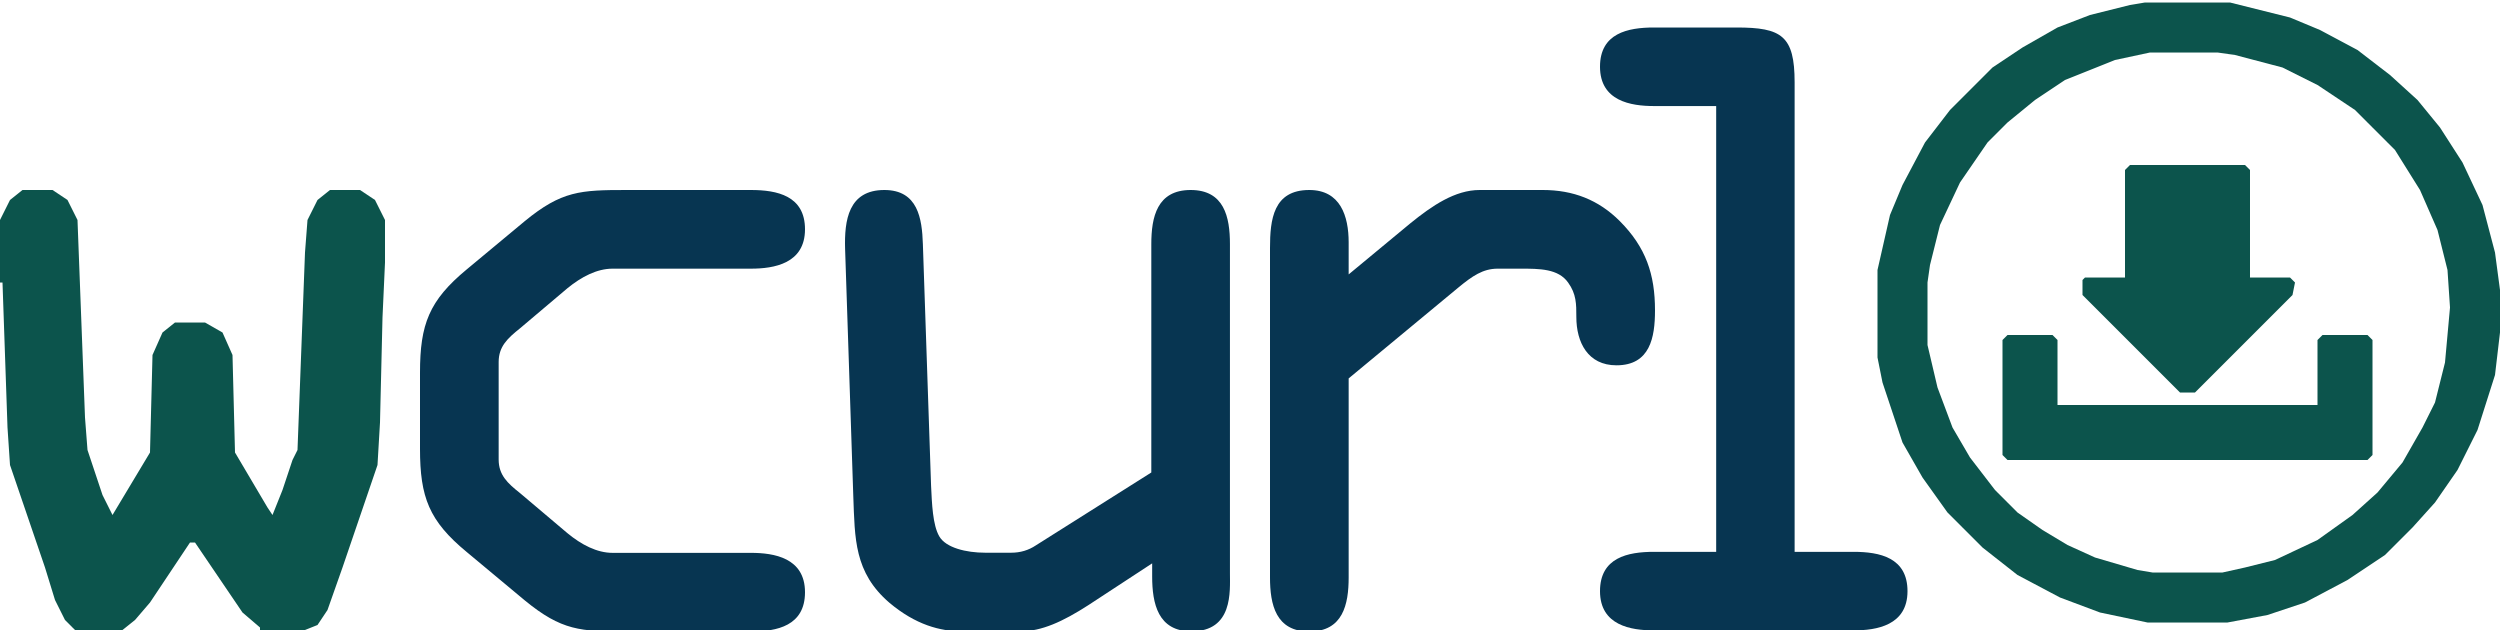
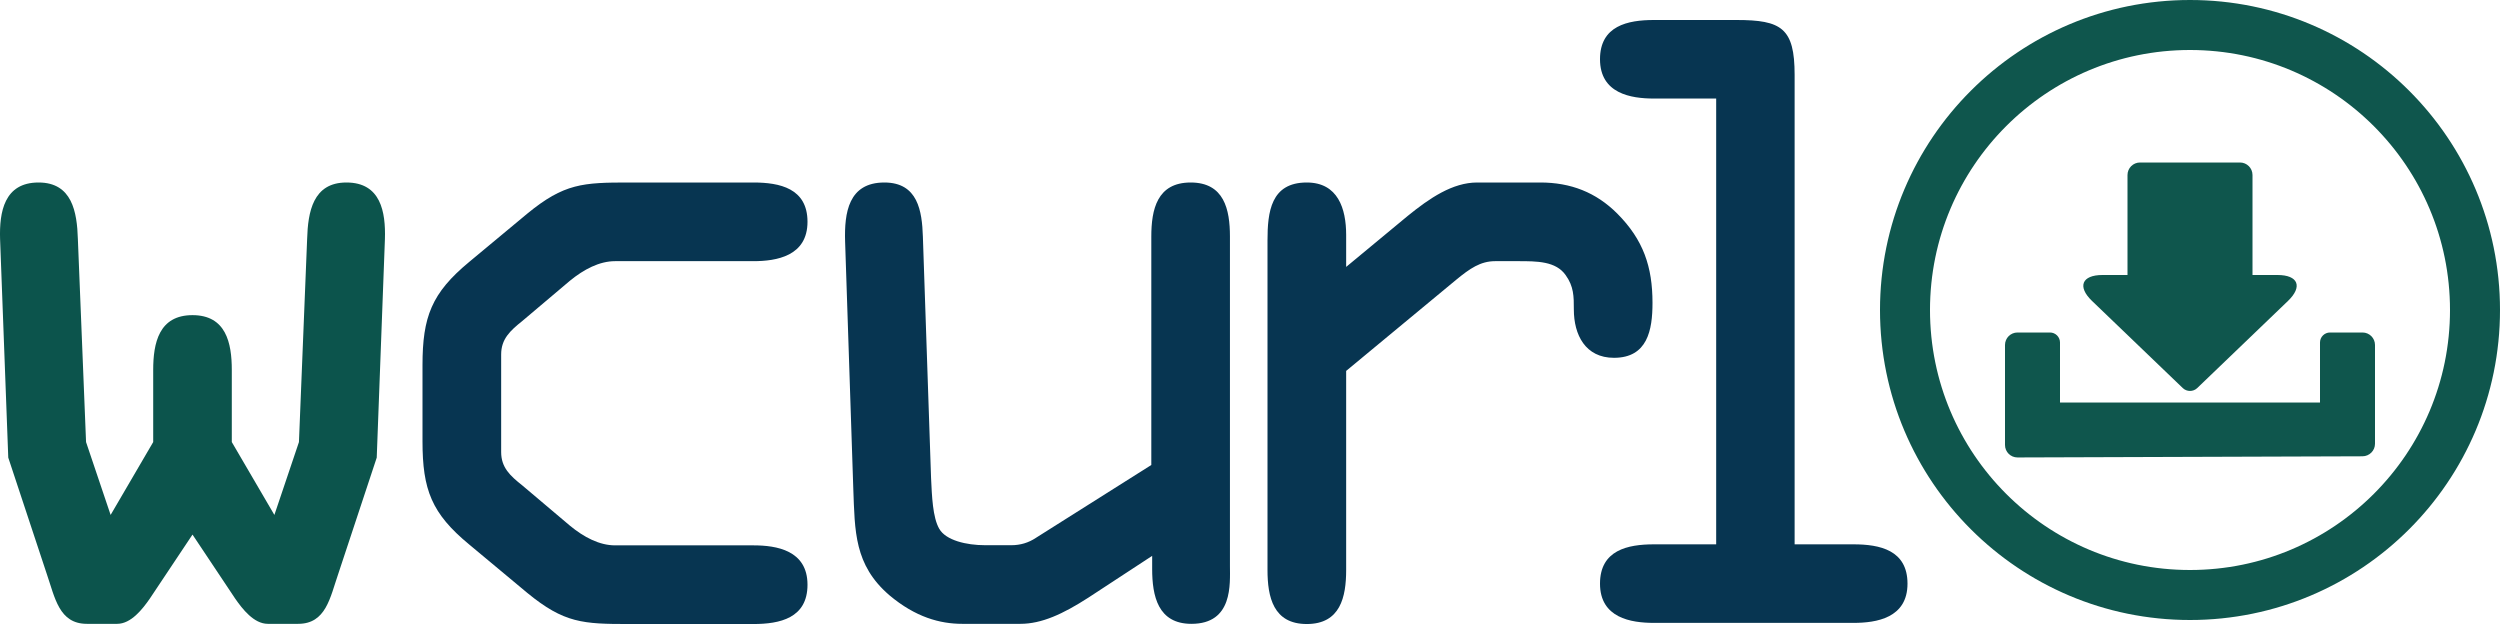
- <svg xmlns="http://www.w3.org/2000/svg" height="252" width="1000">
-   <g fill="#0c544c">
-     <path d="m9 76-5 4-4 8v25h1l2 58 1 15 14 41 4 13 4 8 4 4h19l5-4 6-7 16-24h2l19 28 7 6v1h18l5-2 4-6 6-17 14-41 1-17 1-42 1-22v-17l-4-8-6-4h-12l-5 4-4 8-1 13-3 79-2 4-4 12-4 10-2-3-13-22-1-39-4-9-7-4h-12l-5 4-4 9-1 39-15 25-4-8-6-18-1-13-3-79-4-8-6-4z" />
-     <path d="m858 1h34l24 6 12 5 15 8 13 10 11 10 9 11 9 14 8 17 5 19 2 15v17l-2 17-7 22-8 16-9 13-9 10-11 11-15 10-17 9-15 5-16 3h-32l-19-4-16-6-17-9-14-11-14-14-10-14-8-14-8-24-2-10v-35l5-22 5-12 9-17 10-13 17-17 12-8 14-8 13-5 16-4zm2 20-14 3-20 8-12 8-11 9-8 8-11 16-8 17-4 16-1 7v25l4 17 6 16 7 12 10 13 9 9 10 7 10 6 11 5 17 5 6 1h28l9-2 12-3 17-8 14-10 10-9 10-12 8-14 5-10 4-16 2-22-1-15-4-16-7-16-10-16-16-16-15-10-14-7-19-5-7-1z" />
-     <path d="m852 66h46l2 2v43h16l2 2-1 5-39 39h-6l-39-39v-6l1-1h16v-43z" />
-     <path d="m803 134h18l2 2v26h104v-26l2-2h18l2 2v46l-2 2h-144l-2-2v-46z" />
-   </g>
-   <g fill="#073551">
-     <path d="m168 179.547c0 19.33 3.619 28.824 18.691 41.257l23.247 19.372c14.732 12.092 22.268 12.432 40.618 12.432h49.815c10.474 0 21.629-2.299 21.629-15.711 0-13.795-12.432-15.753-21.629-15.753h-55.35c-6.259 0-12.475-3.278-18.053-7.877l-18.989-16.051c-4.939-3.917-8.515-7.195-8.515-13.412v-39c0-6.216 3.576-9.495 8.515-13.454l18.989-16.051c5.578-4.556 11.794-7.834 18.053-7.834h55.35c9.197 0 21.629-2.001 21.629-15.753 0-13.412-11.155-15.711-21.629-15.711h-49.815c-18.351 0-25.887.341-40.618 12.432l-23.247 19.33c-15.072 12.475-18.691 21.97-18.691 41.299zm0 0" />
-     <path d="m491.976 97.62c0-10.81-2.298-21.62-15.704-21.62-13.449 0-15.747 10.81-15.747 21.62v91.375l-46.177 29.153c-2.937 1.958-6.214 2.937-9.831 2.937h-10.47c-7.533 0-15.704-1.958-18.343-6.554-2.639-4.554-2.937-13.108-3.277-20.301l-3.277-96.61c-.34-10.172-1.958-21.62-15.406-21.62-14.385 0-16.045 12.129-15.704 23.578l3.277 98.908c.638 17.024.34 30.472 14.428 42.602 10.47 8.81 20.301 11.448 29.153 11.448h23.237c8.512 0 17.024-3.915 27.195-10.47l25.536-16.726v5.235c0 10.81 2.298 21.961 15.704 21.961 16.726 0 15.406-16.045 15.406-23.237zm0 0" />
-     <path d="m508 230.979c0 10.814 2.299 21.629 15.711 21.629 13.454 0 15.753-10.814 15.753-21.629v-79.618l43.897-36.361c5.578-4.598 9.835-7.536 15.711-7.536h9.197c7.536 0 15.072 0 18.989 5.578 3.278 4.556 3.278 8.515 3.278 13.752 0 10.133 4.598 19.33 16.051 19.33 13.454 0 15.413-11.155 15.413-21.97 0-14.391-3.619-25.205-14.093-35.722-8.515-8.515-18.649-12.432-30.783-12.432h-25.248c-9.835 0-18.989 6.216-27.845 13.412l-24.567 20.352v-12.816c0-10.474-3.278-20.948-15.753-20.948-14.391 0-15.711 11.794-15.711 23.247zm0 0" />
-     <path d="m717.848 32.939c0-18.665-5.23-21.939-23.214-21.939h-33.035c-10.502 0-21.598 2.296-21.598 15.689 0 13.775 12.415 15.731 21.598 15.731h24.872v178.315h-24.872c-10.502 0-21.598 2.296-21.598 15.731 0 13.733 12.415 15.689 21.598 15.689h79.803c9.184 0 21.598-1.956 21.598-15.689 0-13.435-11.097-15.731-21.598-15.731h-23.554zm0 0" />
+ <svg xmlns="http://www.w3.org/2000/svg" viewBox="0 0 1000 250">
+   <g transform="translate(0 8)" fill="none" fill-rule="evenodd">
+     <g transform="translate(802 57)" fill="#0f564d">
+       <path d="m0 73c0-2.761 2.231-5 4.992-5h12.998c2.214 0 4.01 1.794 4.01 3.997v24.003h104v-24.003c0-2.207 1.8-3.997 4.01-3.997h12.998c2.757 0 4.992 2.239 4.992 4.996v39.508c0 2.759-2.236 5.003-5.009 5.013l-137.982 0.466c-2.766 0.009-5.009-2.229-5.009-4.983z" />
+       <path d="m49 5.009c0-2.767 2.246-5.009 5-5.009h40c2.761 0 5 2.232 5 5.009v39.991h10.006c8.281 0 10.154 4.646 4.175 10.386l-36.295 34.844c-1.594 1.53-4.172 1.536-5.772 0l-36.295-34.844c-5.975-5.736-4.102-10.386 4.175-10.386h10.006z" />
+     </g>
+     <circle cx="876" cy="116" r="114" stroke="#0f564d" stroke-width="20" />
+     <g fill-rule="nonzero">
+       <g fill="#073551">
+         <path d="m717.848 21.939c0-18.665-5.23-21.939-23.214-21.939h-33.035c-10.502 0-21.598 2.296-21.598 15.689 0 13.775 12.415 15.731 21.598 15.731h24.872v178.315h-24.872c-10.502 0-21.598 2.296-21.598 15.731 0 13.733 12.415 15.689 21.598 15.689h79.803c9.184 0 21.598-1.956 21.598-15.689 0-13.435-11.097-15.731-21.598-15.731h-23.554z" />
+         <path d="m507 219.979c0 10.814 2.299 21.629 15.711 21.629 13.454 0 15.753-10.814 15.753-21.629v-79.618l43.897-36.361c5.578-4.598 9.835-7.536 15.711-7.536h9.197c7.536 0 15.072 0 18.989 5.578 3.278 4.556 3.278 8.515 3.278 13.752 0 10.133 4.598 19.33 16.051 19.33 13.454 0 15.413-11.155 15.413-21.97 0-14.391-3.619-25.205-14.093-35.722-8.515-8.515-18.649-12.432-30.783-12.432h-25.248c-9.835 0-18.989 6.216-27.845 13.412l-24.567 20.352v-12.816c0-10.474-3.278-20.948-15.753-20.948-14.391 0-15.711 11.794-15.711 23.247z" />
+         <path d="m491.976 86.62c0-10.81-2.298-21.62-15.704-21.62-13.449 0-15.747 10.81-15.747 21.62v91.375l-46.177 29.153c-2.937 1.958-6.214 2.937-9.831 2.937h-10.47c-7.533 0-15.704-1.958-18.343-6.554-2.639-4.554-2.937-13.108-3.277-20.301l-3.277-96.61c-0.34-10.172-1.958-21.62-15.406-21.62-14.385 0-16.045 12.129-15.704 23.578l3.277 98.908c0.638 17.024 0.34 30.472 14.428 42.602 10.47 8.81 20.301 11.448 29.153 11.448h23.237c8.512 0 17.024-3.915 27.195-10.47l25.536-16.726v5.235c0 10.81 2.298 21.961 15.704 21.961 16.726 0 15.406-16.045 15.406-23.237z" />
+         <path d="m169 168.547c0 19.33 3.619 28.824 18.691 41.257l23.247 19.372c14.732 12.092 22.268 12.432 40.618 12.432h49.815c10.474 0 21.629-2.299 21.629-15.711 0-13.795-12.432-15.753-21.629-15.753h-55.35c-6.259 0-12.475-3.278-18.053-7.877l-18.989-16.051c-4.939-3.917-8.515-7.195-8.515-13.412v-39c0-6.216 3.576-9.495 8.515-13.454l18.989-16.051c5.578-4.556 11.794-7.834 18.053-7.834h55.35c9.197 0 21.629-2.001 21.629-15.753 0-13.412-11.155-15.711-21.629-15.711h-49.815c-18.351 0-25.887 0.341-40.618 12.432l-23.247 19.33c-15.072 12.475-18.691 21.97-18.691 41.299z" />
+       </g>
+       <path d="m92.721 140.002c0-10.808-2.293-21.944-15.721-21.944s-15.721 11.136-15.721 21.944v28.822l-17.031 29.149-9.826-29.149-3.275-81.225c-0.328-10.808-2.293-22.599-15.721-22.599-13.756 0-15.721 11.791-15.394 22.599l3.275 87.448 15.394 46.508c3.275 9.498 4.913 19.979 16.049 19.979h12.118c5.568 0 10.153-5.895 13.101-10.153l17.031-25.547 17.031 25.547c2.948 4.258 7.533 10.153 13.101 10.153h12.118c11.136 0 12.773-10.481 16.049-19.979l15.394-46.508 3.275-87.448c0.328-10.808-1.638-22.599-15.394-22.599-13.428 0-15.394 11.791-15.721 22.599l-3.275 81.225-9.826 29.149-17.031-29.149z" fill="#0c544c" />
+     </g>
  </g>
</svg>
